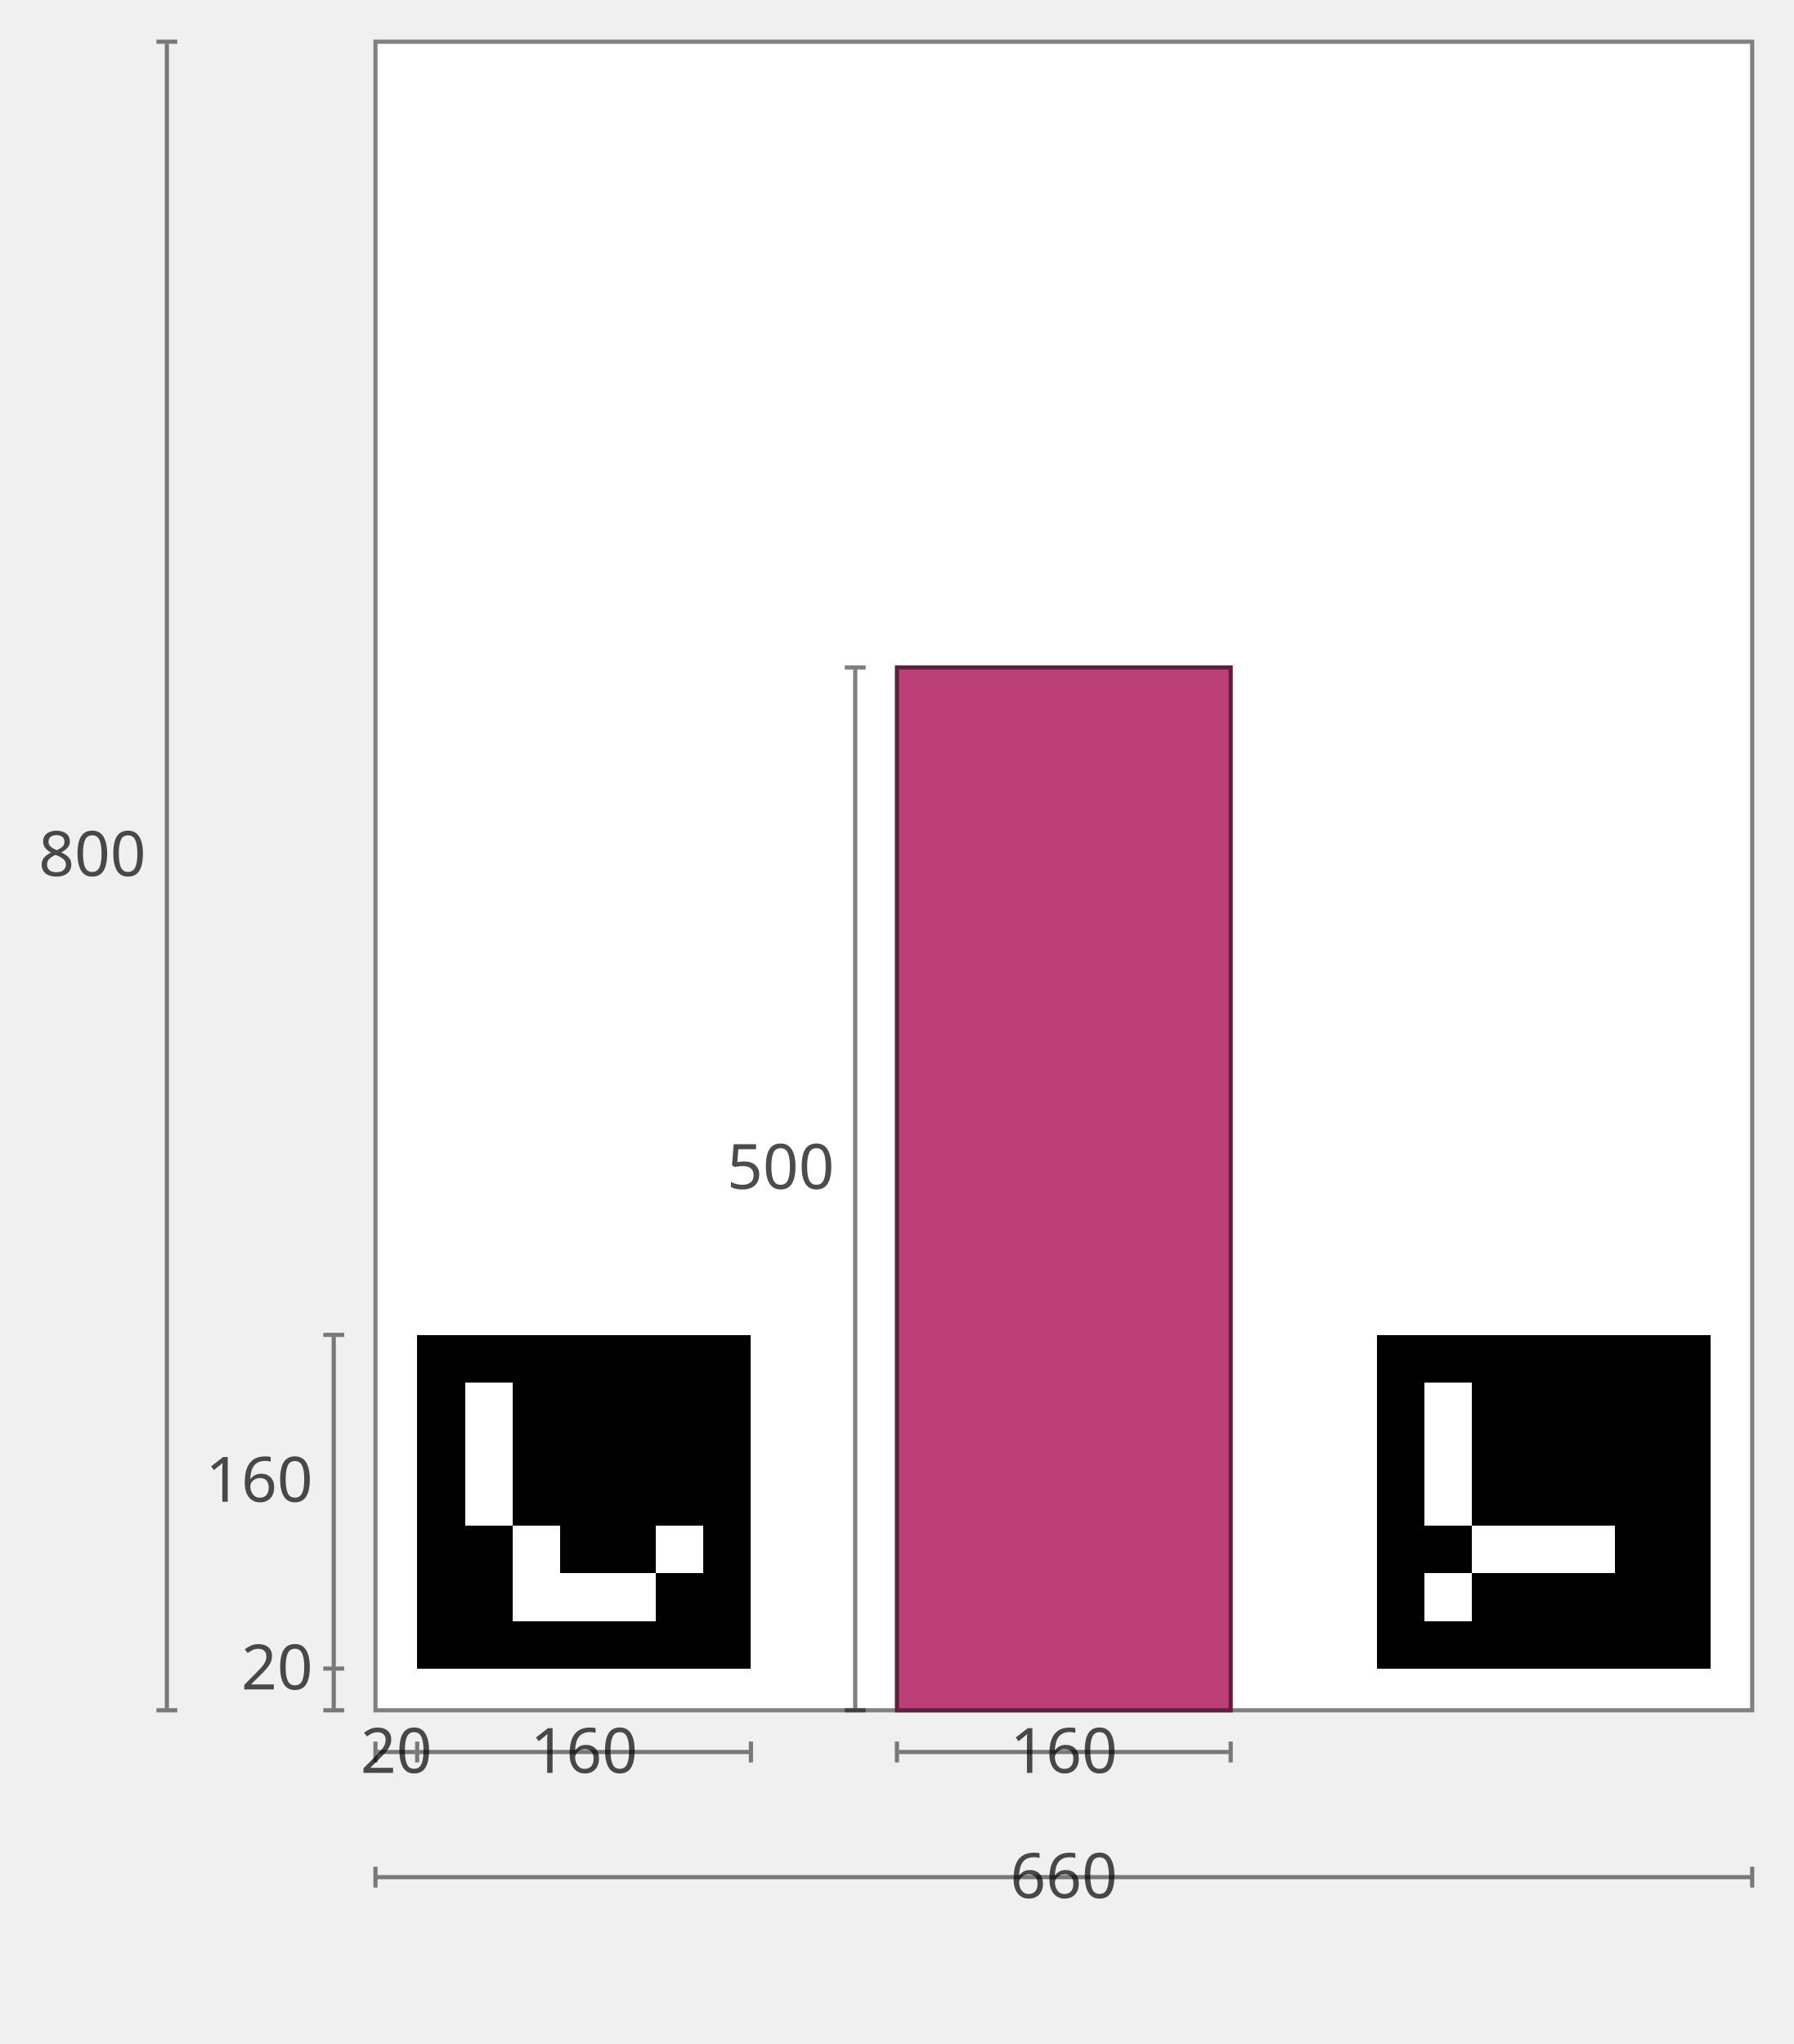
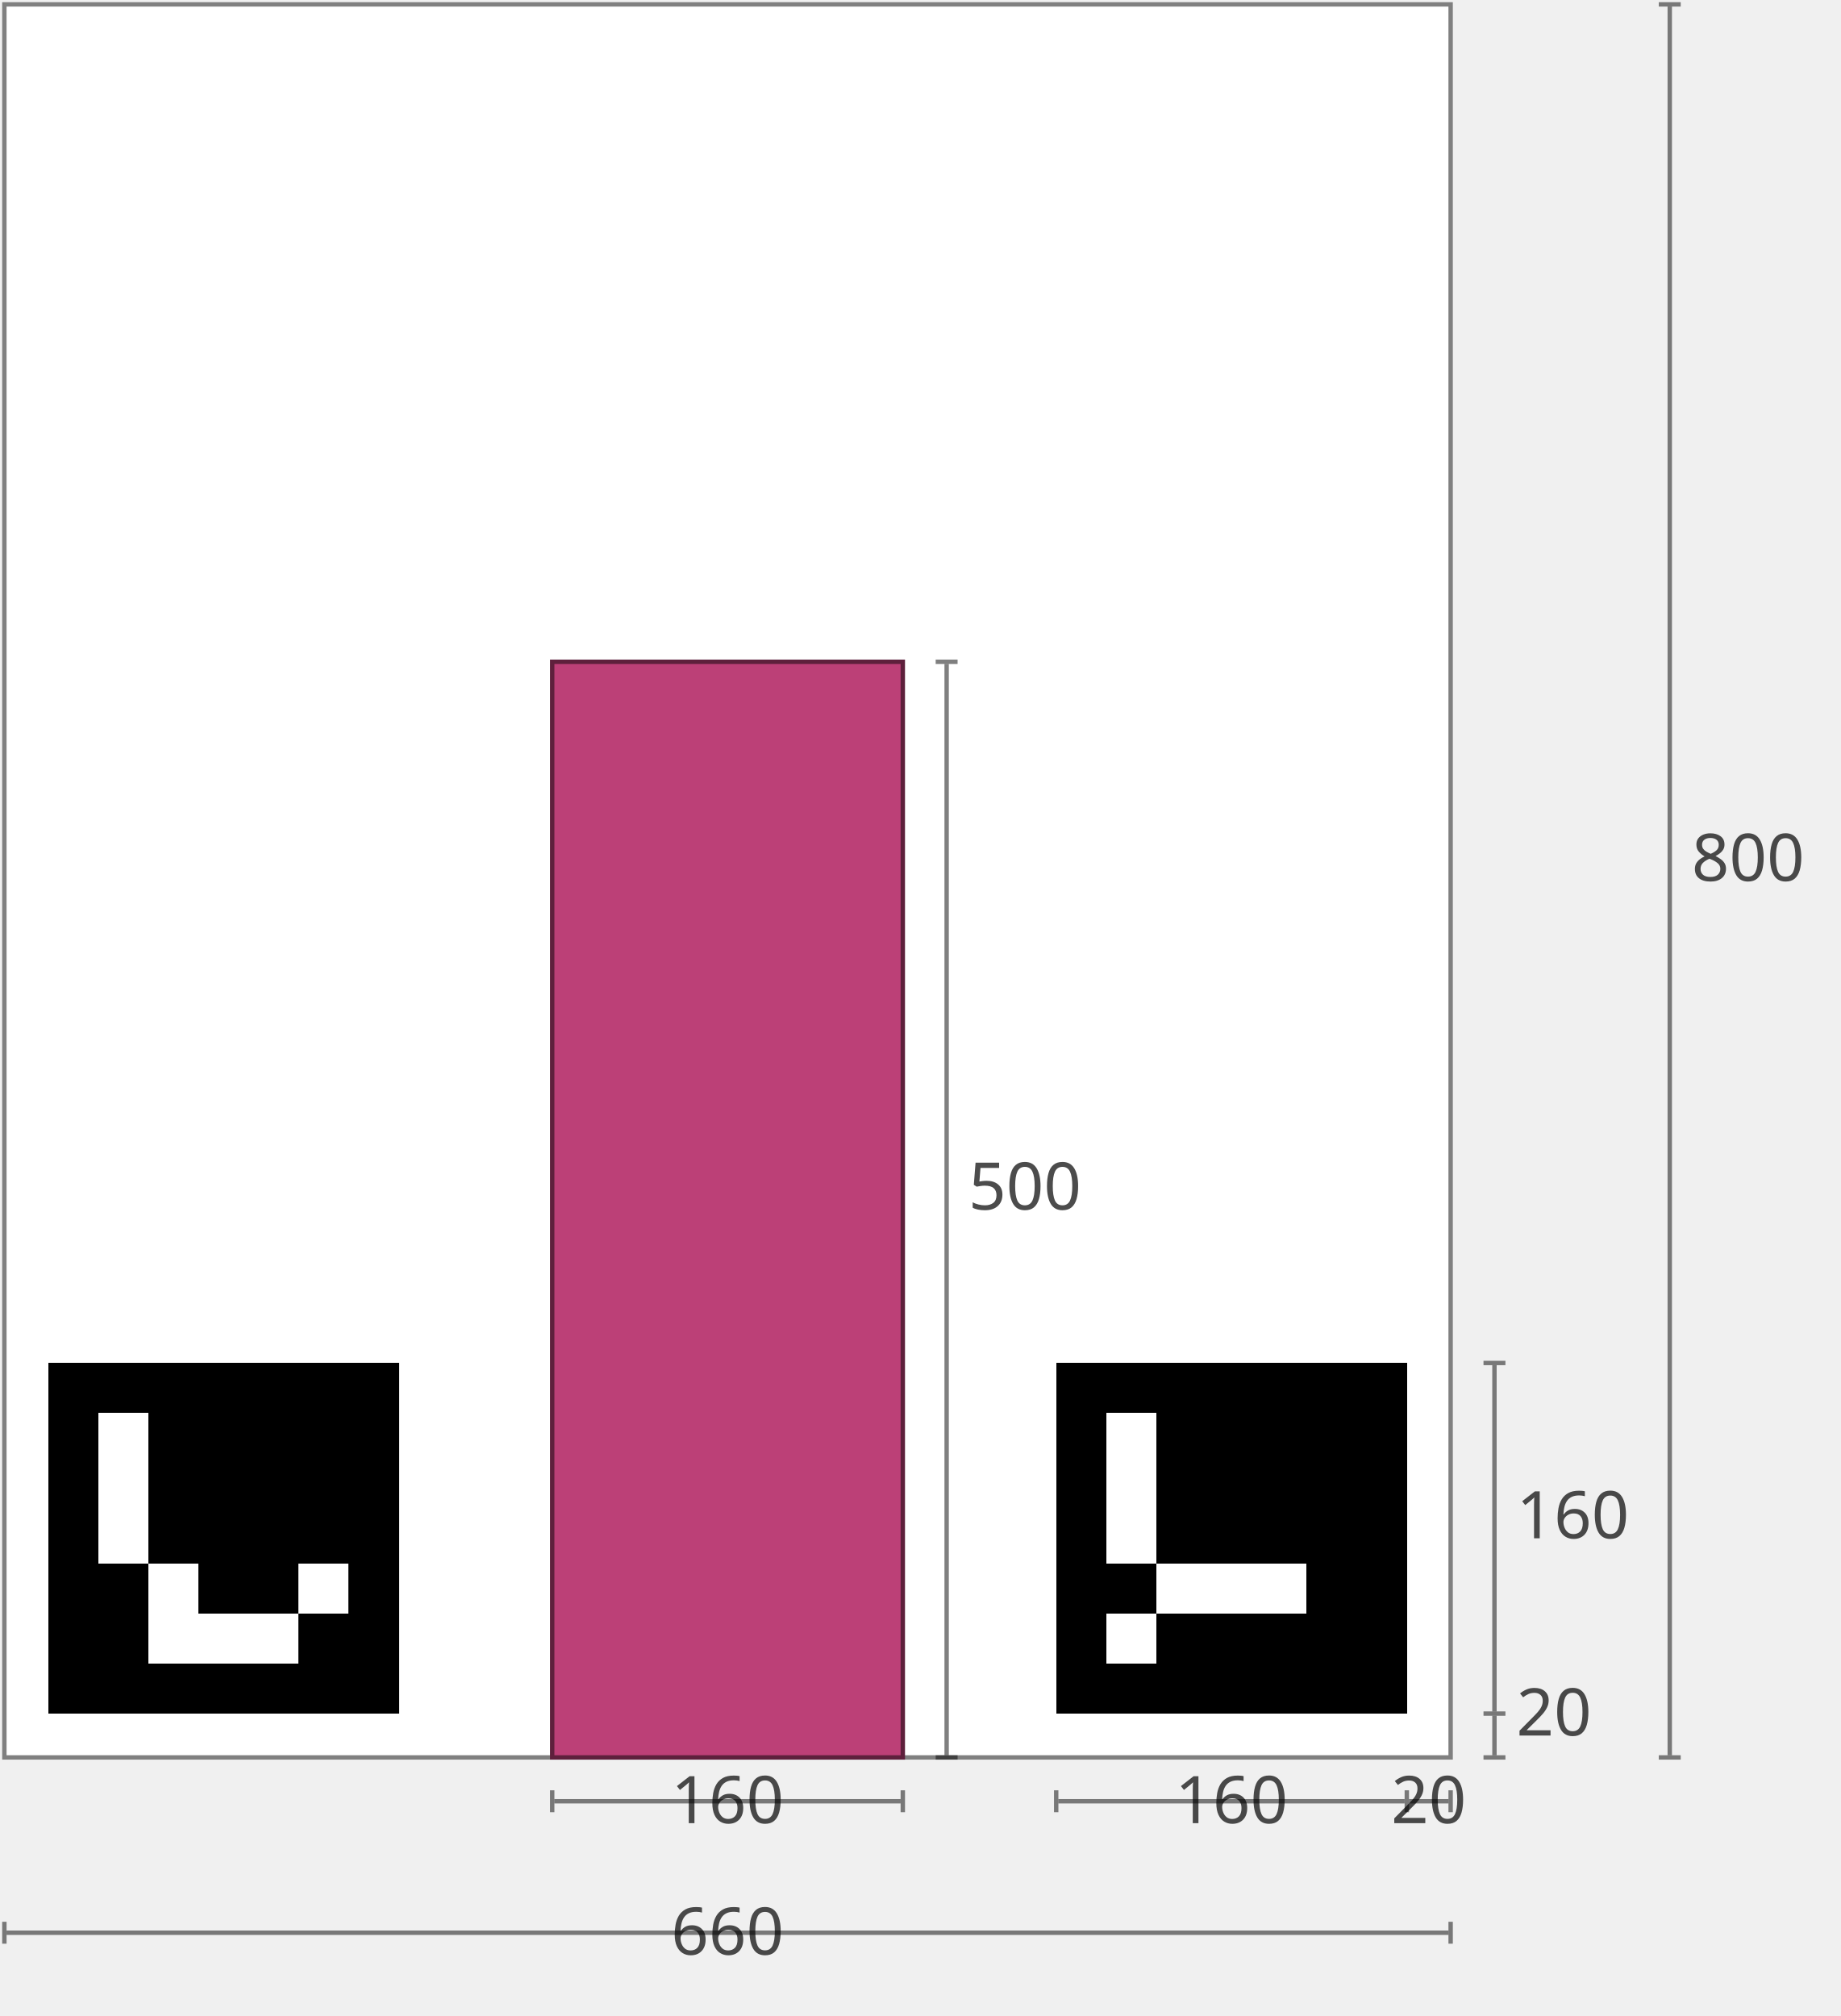
- <svg xmlns="http://www.w3.org/2000/svg" viewBox="0 0 860 980">
+ <svg xmlns="http://www.w3.org/2000/svg" viewBox="0 0 840 920">
  <g>
-     <g transform="translate(180, 20)">
+     <g transform="translate(2, 2)">
      <rect x="0" y="0" width="660" height="800" fill="white" stroke="rgb(128, 128, 128)" stroke-width="2" />
      <rect x="250" y="300" width="160" height="500" fill="rgb(188, 64, 119)" stroke="rgb(94, 32, 60)" stroke-width="2" />
      <g shape-rendering="crispEdges" transform="translate(20, 620) scale(22.85714, 22.85714)">
        <rect x="0" y="0" width="7" height="7" fill="black" />
        <rect x="1" y="1" width="1" height="1" fill="white" />
        <rect x="1" y="2" width="1" height="1" fill="white" />
        <rect x="1" y="3" width="1" height="1" fill="white" />
        <rect x="2" y="4" width="1" height="1" fill="white" />
        <rect x="5" y="4" width="1" height="1" fill="white" />
        <rect x="2" y="5" width="1" height="1" fill="white" />
        <rect x="3" y="5" width="1" height="1" fill="white" />
        <rect x="4" y="5" width="1" height="1" fill="white" />
      </g>
      <g shape-rendering="crispEdges" transform="translate(480, 620) scale(22.85714, 22.85714)">
        <rect x="0" y="0" width="7" height="7" fill="black" />
        <rect x="1" y="1" width="1" height="1" fill="white" />
        <rect x="1" y="2" width="1" height="1" fill="white" />
        <rect x="1" y="3" width="1" height="1" fill="white" />
        <rect x="2" y="4" width="1" height="1" fill="white" />
        <rect x="3" y="4" width="1" height="1" fill="white" />
        <rect x="4" y="4" width="1" height="1" fill="white" />
        <rect x="1" y="5" width="1" height="1" fill="white" />
      </g>
    </g>
    <g>
      <g>
        <g>
-           <line x1="181" y1="840" x2="199" y2="840" stroke="rgba(0,0,0,0.5)" stroke-width="2" />
-           <line x1="180" y1="835" x2="180" y2="845" stroke="rgba(0,0,0,0.5)" stroke-width="2" />
-           <line x1="200" y1="835" x2="200" y2="845" stroke="rgba(0,0,0,0.5)" stroke-width="2" />
+           <line x1="661" y1="822" x2="643" y2="822" stroke="rgba(0,0,0,0.5)" stroke-width="2" />
+           <line x1="662" y1="827" x2="662" y2="817" stroke="rgba(0,0,0,0.5)" stroke-width="2" />
+           <line x1="642" y1="827" x2="642" y2="817" stroke="rgba(0,0,0,0.5)" stroke-width="2" />
        </g>
-         <text x="190" y="850" font-size="30" fill="rgba(0,0,0,0.7)" text-anchor="middle" alignment-baseline="hanging" font-family="sans-serif">
+         <text x="652" y="832" font-size="30" fill="rgba(0,0,0,0.7)" text-anchor="middle" alignment-baseline="hanging" font-family="sans-serif">
          20
        </text>
      </g>
      <g>
        <g>
-           <line x1="201" y1="840" x2="359" y2="840" stroke="rgba(0,0,0,0.5)" stroke-width="2" />
-           <line x1="360" y1="835" x2="360" y2="845" stroke="rgba(0,0,0,0.5)" stroke-width="2" />
+           <line x1="641" y1="822" x2="483" y2="822" stroke="rgba(0,0,0,0.5)" stroke-width="2" />
+           <line x1="482" y1="827" x2="482" y2="817" stroke="rgba(0,0,0,0.5)" stroke-width="2" />
        </g>
-         <text x="280" y="850" font-size="30" fill="rgba(0,0,0,0.7)" text-anchor="middle" alignment-baseline="hanging" font-family="sans-serif">
+         <text x="562" y="832" font-size="30" fill="rgba(0,0,0,0.7)" text-anchor="middle" alignment-baseline="hanging" font-family="sans-serif">
          160
        </text>
      </g>
      <g>
        <g>
-           <line x1="160" y1="819" x2="160" y2="801" stroke="rgba(0,0,0,0.5)" stroke-width="2" />
-           <line x1="155" y1="820" x2="165" y2="820" stroke="rgba(0,0,0,0.5)" stroke-width="2" />
-           <line x1="155" y1="800" x2="165" y2="800" stroke="rgba(0,0,0,0.5)" stroke-width="2" />
+           <line x1="682" y1="801" x2="682" y2="783" stroke="rgba(0,0,0,0.5)" stroke-width="2" />
+           <line x1="677" y1="802" x2="687" y2="802" stroke="rgba(0,0,0,0.5)" stroke-width="2" />
+           <line x1="677" y1="782" x2="687" y2="782" stroke="rgba(0,0,0,0.5)" stroke-width="2" />
        </g>
-         <text x="150" y="810" font-size="30" fill="rgba(0,0,0,0.7)" text-anchor="end" alignment-baseline="central" font-family="sans-serif">
+         <text x="692" y="792" font-size="30" fill="rgba(0,0,0,0.7)" text-anchor="start" alignment-baseline="central" font-family="sans-serif">
          20
        </text>
      </g>
      <g>
        <g>
-           <line x1="160" y1="799" x2="160" y2="641" stroke="rgba(0,0,0,0.5)" stroke-width="2" />
-           <line x1="155" y1="640" x2="165" y2="640" stroke="rgba(0,0,0,0.5)" stroke-width="2" />
+           <line x1="682" y1="781" x2="682" y2="623" stroke="rgba(0,0,0,0.5)" stroke-width="2" />
+           <line x1="677" y1="622" x2="687" y2="622" stroke="rgba(0,0,0,0.5)" stroke-width="2" />
        </g>
-         <text x="150" y="720" font-size="30" fill="rgba(0,0,0,0.7)" text-anchor="end" alignment-baseline="central" font-family="sans-serif">
+         <text x="692" y="702" font-size="30" fill="rgba(0,0,0,0.7)" text-anchor="start" alignment-baseline="central" font-family="sans-serif">
          160
        </text>
      </g>
      <g>
        <g>
-           <line x1="431" y1="840" x2="589" y2="840" stroke="rgba(0,0,0,0.5)" stroke-width="2" />
-           <line x1="430" y1="835" x2="430" y2="845" stroke="rgba(0,0,0,0.5)" stroke-width="2" />
-           <line x1="590" y1="835" x2="590" y2="845" stroke="rgba(0,0,0,0.5)" stroke-width="2" />
+           <line x1="411" y1="822" x2="253" y2="822" stroke="rgba(0,0,0,0.5)" stroke-width="2" />
+           <line x1="412" y1="827" x2="412" y2="817" stroke="rgba(0,0,0,0.5)" stroke-width="2" />
+           <line x1="252" y1="827" x2="252" y2="817" stroke="rgba(0,0,0,0.5)" stroke-width="2" />
        </g>
-         <text x="510" y="850" font-size="30" fill="rgba(0,0,0,0.7)" text-anchor="middle" alignment-baseline="hanging" font-family="sans-serif">
+         <text x="332" y="832" font-size="30" fill="rgba(0,0,0,0.7)" text-anchor="middle" alignment-baseline="hanging" font-family="sans-serif">
          160
        </text>
      </g>
      <g>
        <g>
-           <line x1="410" y1="819" x2="410" y2="321" stroke="rgba(0,0,0,0.5)" stroke-width="2" />
-           <line x1="405" y1="820" x2="415" y2="820" stroke="rgba(0,0,0,0.5)" stroke-width="2" />
-           <line x1="405" y1="320" x2="415" y2="320" stroke="rgba(0,0,0,0.5)" stroke-width="2" />
+           <line x1="432" y1="801" x2="432" y2="303" stroke="rgba(0,0,0,0.5)" stroke-width="2" />
+           <line x1="427" y1="802" x2="437" y2="802" stroke="rgba(0,0,0,0.5)" stroke-width="2" />
+           <line x1="427" y1="302" x2="437" y2="302" stroke="rgba(0,0,0,0.5)" stroke-width="2" />
        </g>
-         <text x="400" y="570" font-size="30" fill="rgba(0,0,0,0.7)" text-anchor="end" alignment-baseline="central" font-family="sans-serif">
+         <text x="442" y="552" font-size="30" fill="rgba(0,0,0,0.7)" text-anchor="start" alignment-baseline="central" font-family="sans-serif">
          500
        </text>
      </g>
      <g>
        <g>
-           <line x1="181" y1="900" x2="839" y2="900" stroke="rgba(0,0,0,0.5)" stroke-width="2" />
-           <line x1="180" y1="895" x2="180" y2="905" stroke="rgba(0,0,0,0.5)" stroke-width="2" />
-           <line x1="840" y1="895" x2="840" y2="905" stroke="rgba(0,0,0,0.5)" stroke-width="2" />
+           <line x1="3" y1="882" x2="661" y2="882" stroke="rgba(0,0,0,0.5)" stroke-width="2" />
+           <line x1="2" y1="877" x2="2" y2="887" stroke="rgba(0,0,0,0.5)" stroke-width="2" />
+           <line x1="662" y1="877" x2="662" y2="887" stroke="rgba(0,0,0,0.5)" stroke-width="2" />
        </g>
-         <text x="510" y="910" font-size="30" fill="rgba(0,0,0,0.7)" text-anchor="middle" alignment-baseline="hanging" font-family="sans-serif">
+         <text x="332" y="892" font-size="30" fill="rgba(0,0,0,0.7)" text-anchor="middle" alignment-baseline="hanging" font-family="sans-serif">
          660
        </text>
      </g>
      <g>
        <g>
-           <line x1="80" y1="819" x2="80" y2="21" stroke="rgba(0,0,0,0.5)" stroke-width="2" />
-           <line x1="75" y1="820" x2="85" y2="820" stroke="rgba(0,0,0,0.5)" stroke-width="2" />
-           <line x1="75" y1="20" x2="85" y2="20" stroke="rgba(0,0,0,0.5)" stroke-width="2" />
+           <line x1="762" y1="801" x2="762" y2="3" stroke="rgba(0,0,0,0.5)" stroke-width="2" />
+           <line x1="757" y1="802" x2="767" y2="802" stroke="rgba(0,0,0,0.5)" stroke-width="2" />
+           <line x1="757" y1="2" x2="767" y2="2" stroke="rgba(0,0,0,0.5)" stroke-width="2" />
        </g>
-         <text x="70" y="420" font-size="30" fill="rgba(0,0,0,0.7)" text-anchor="end" alignment-baseline="central" font-family="sans-serif">
+         <text x="772" y="402" font-size="30" fill="rgba(0,0,0,0.7)" text-anchor="start" alignment-baseline="central" font-family="sans-serif">
          800
        </text>
      </g>
    </g>
  </g>
</svg>
